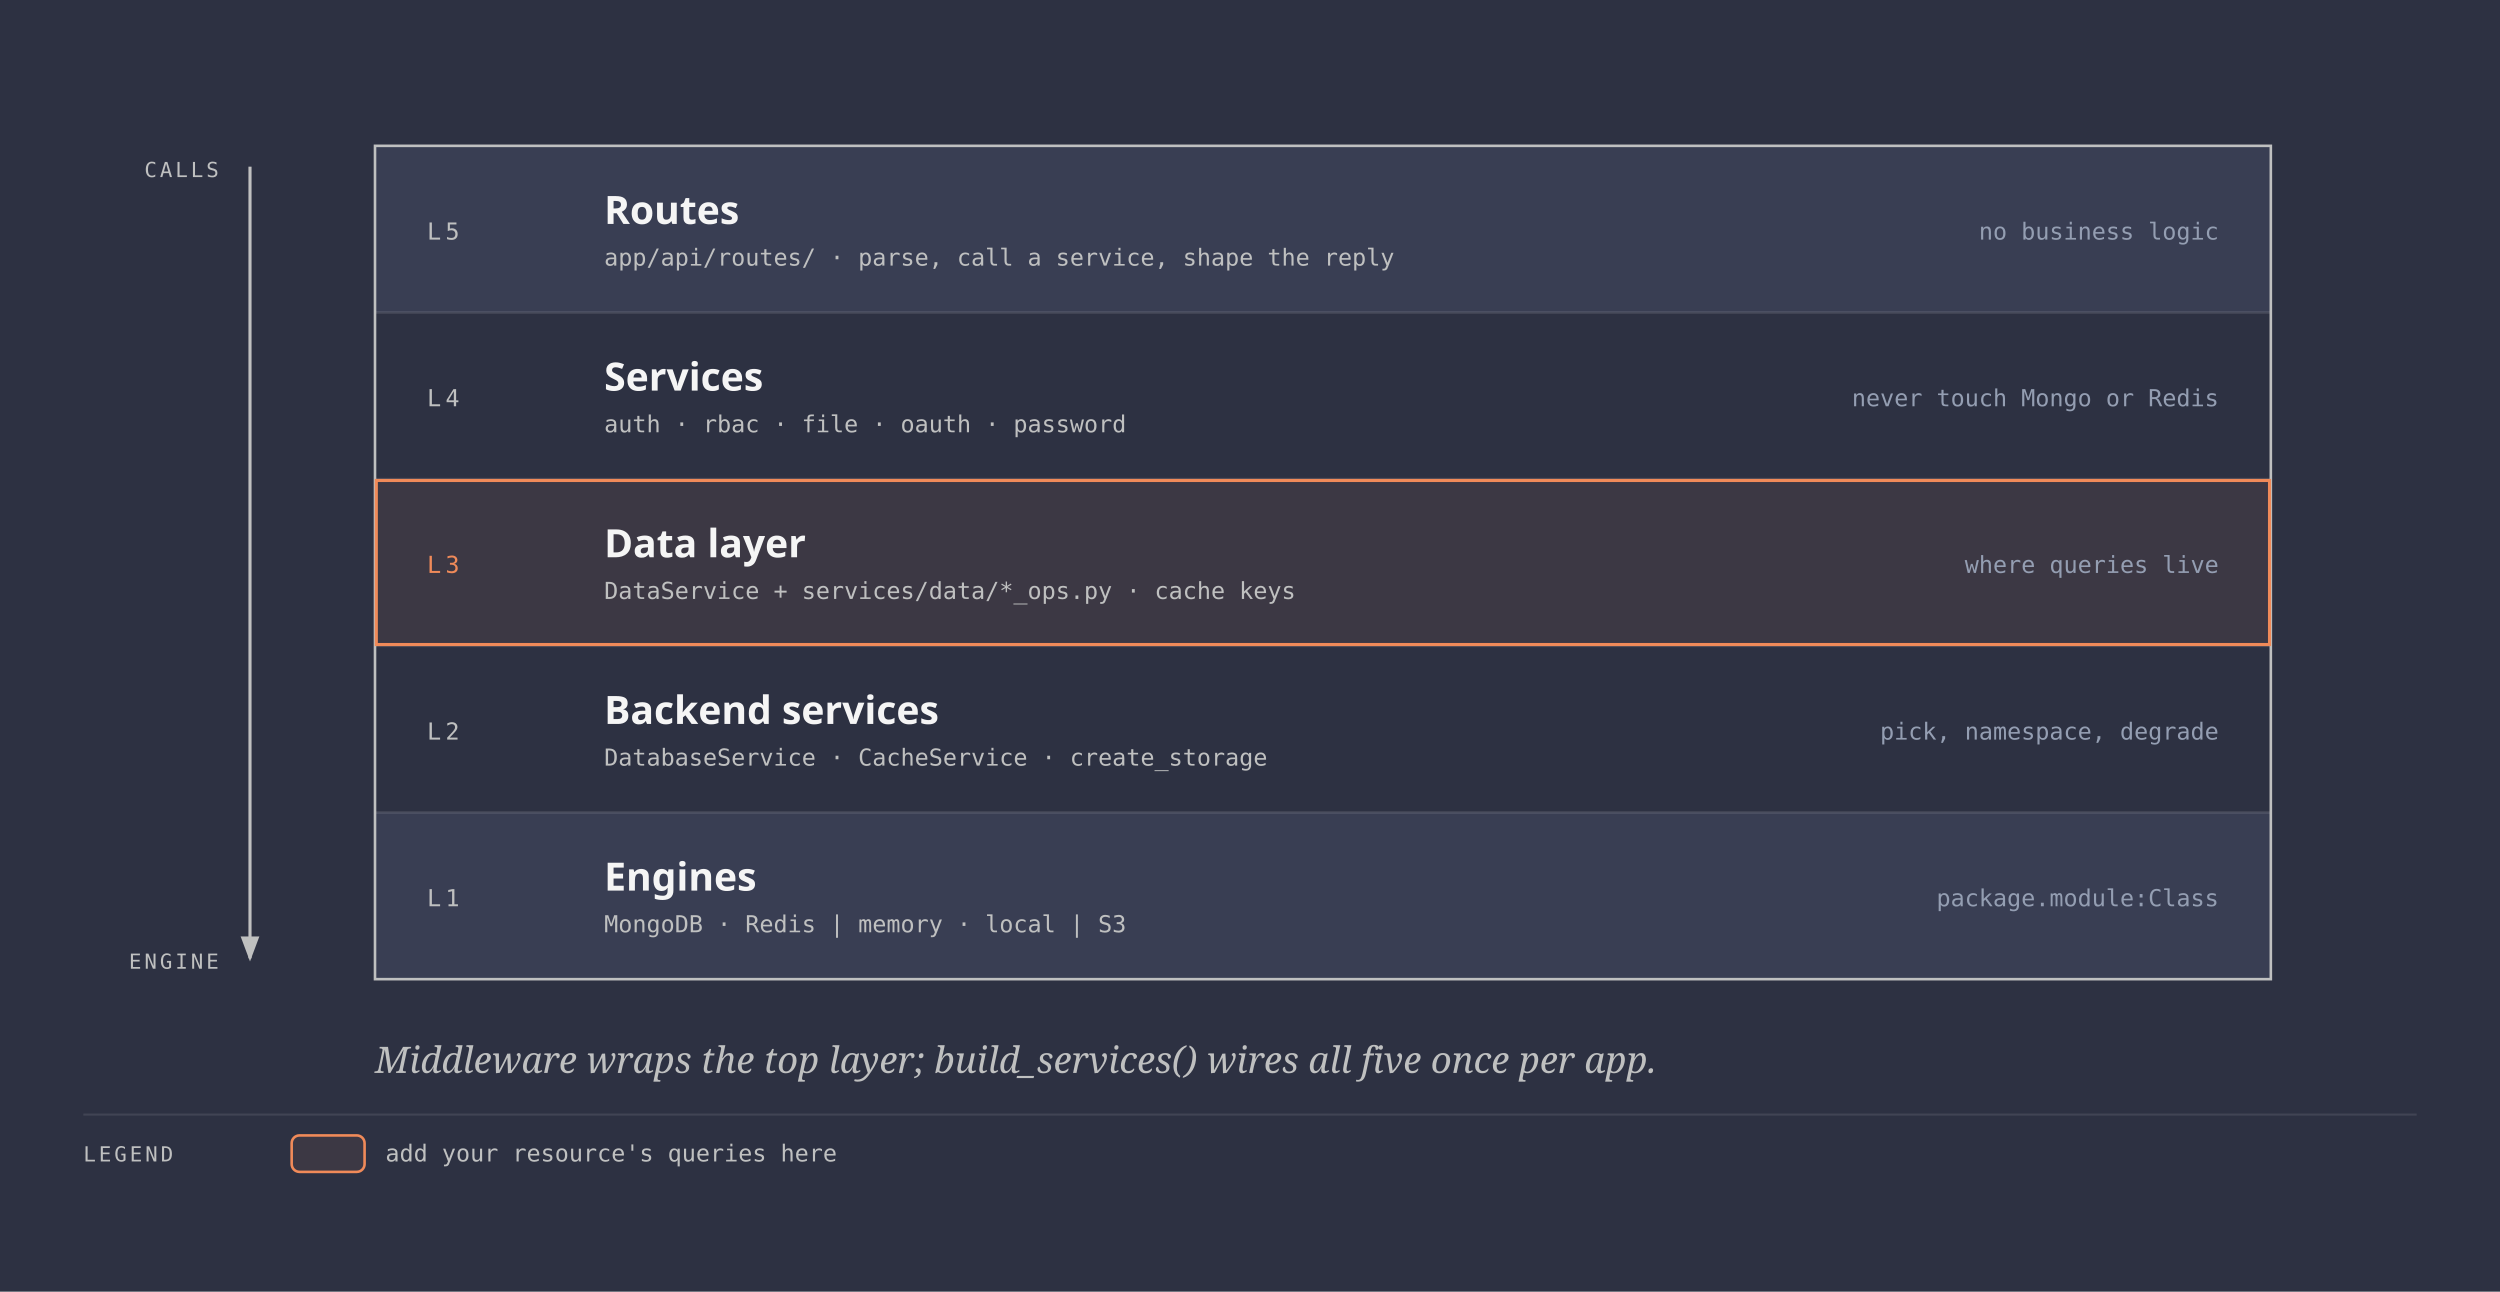
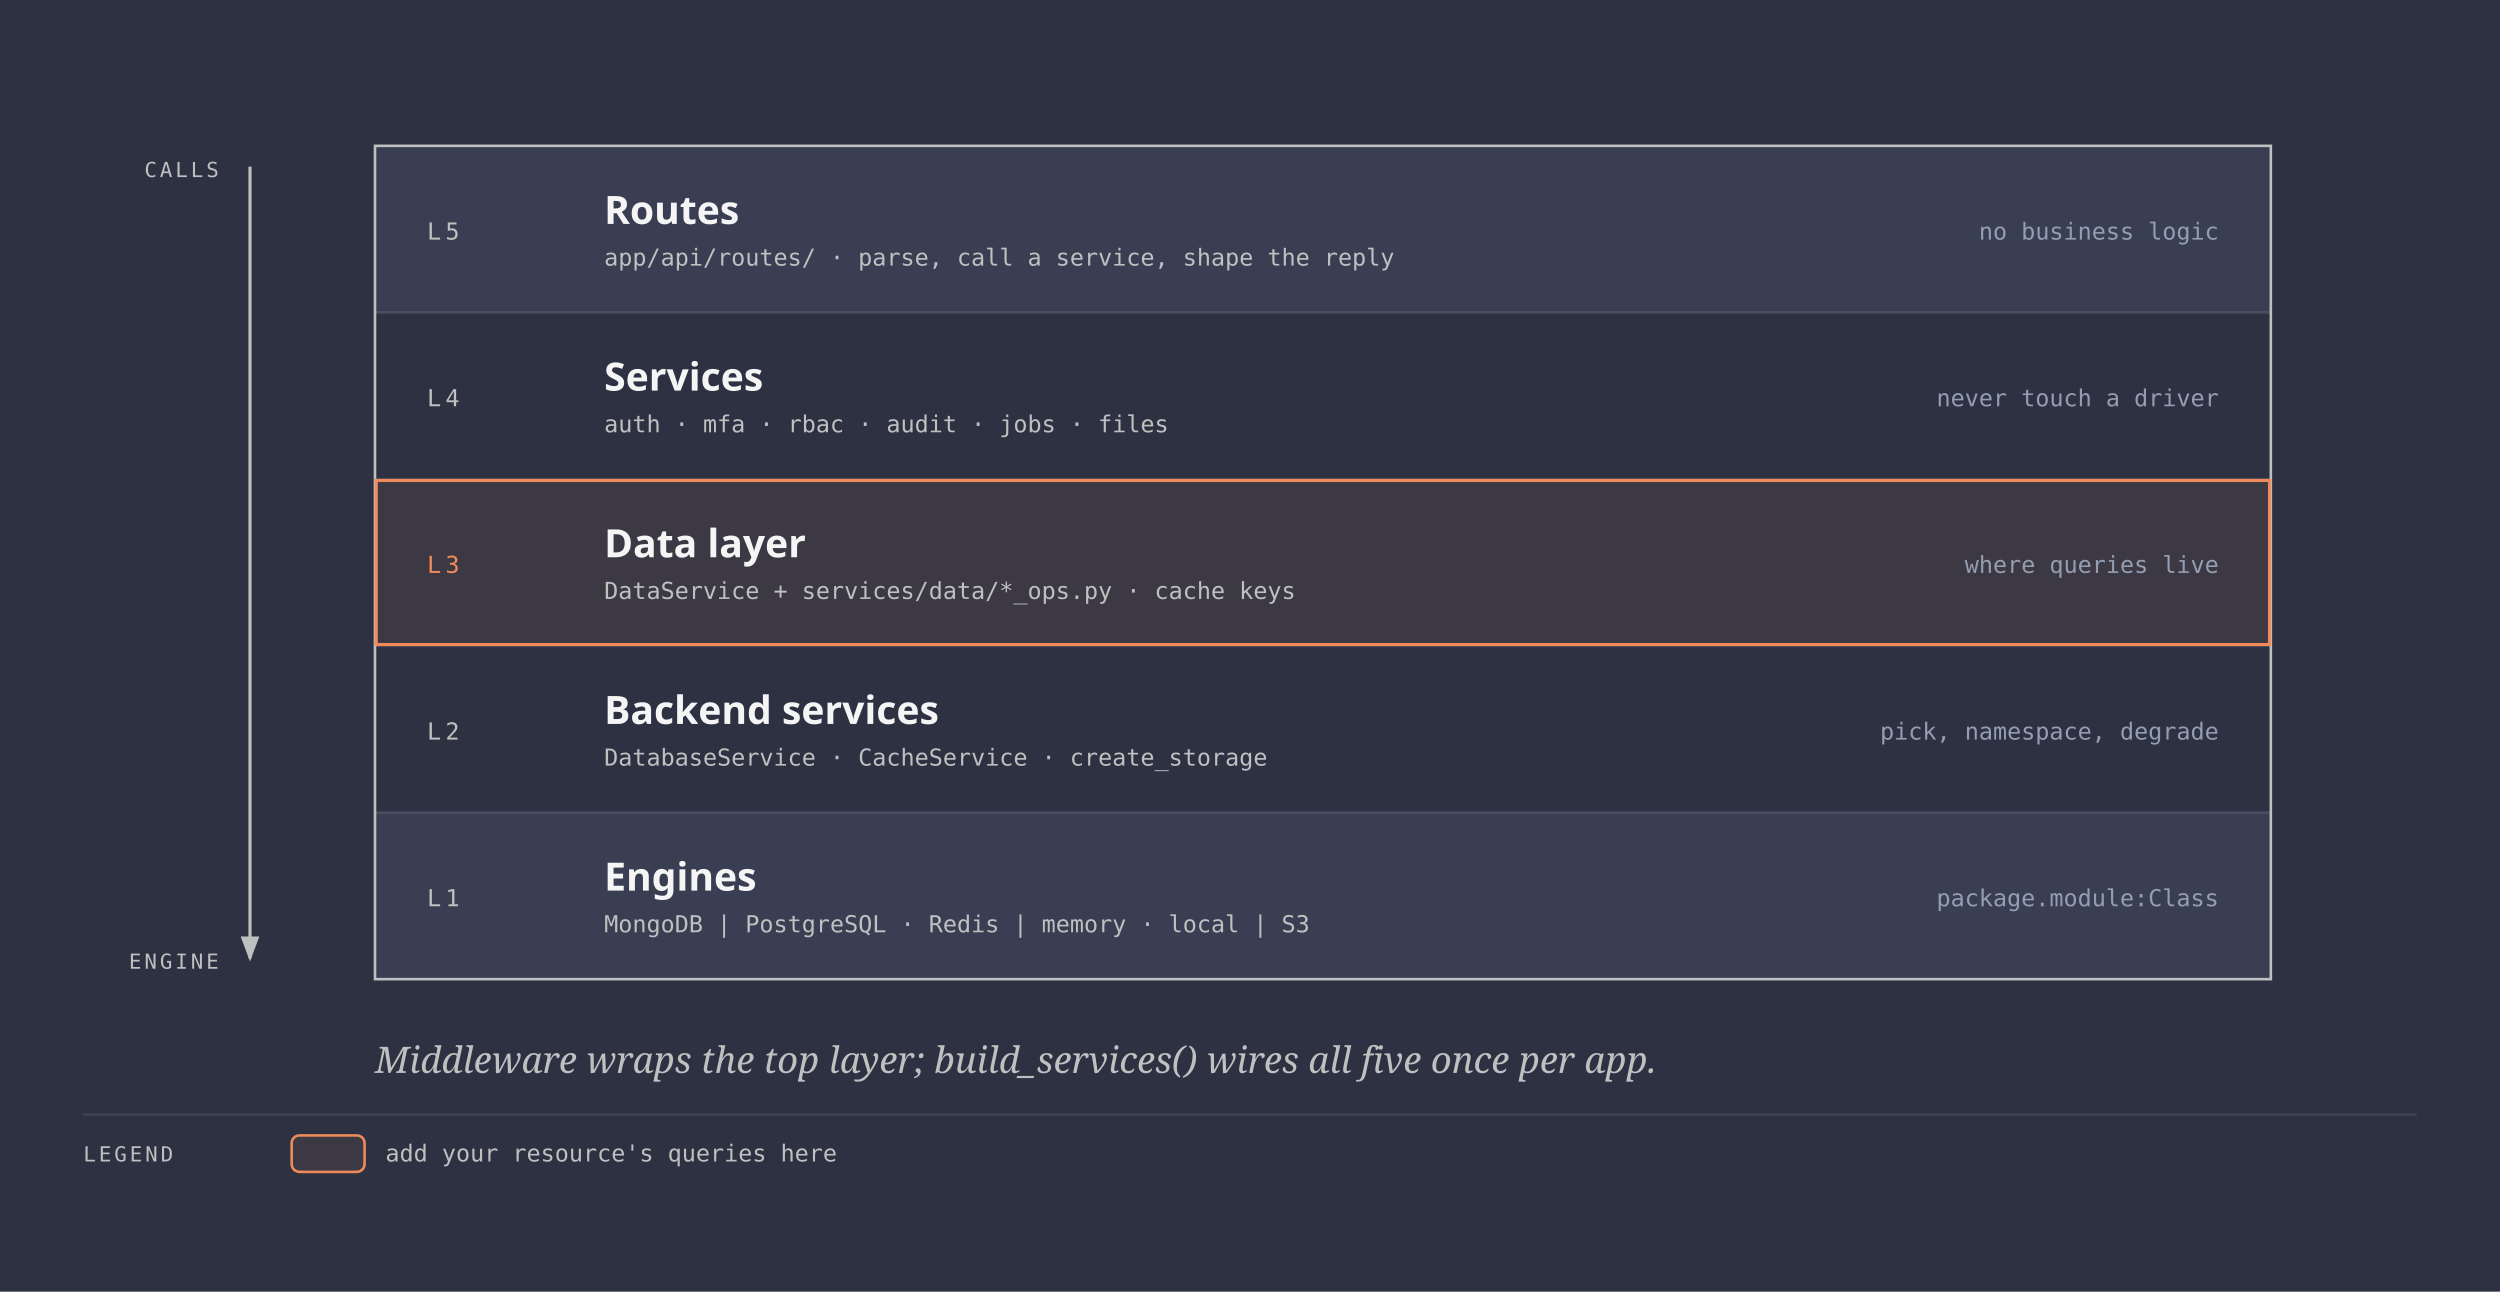
<svg xmlns="http://www.w3.org/2000/svg" viewBox="0 0 960 496" role="img" aria-labelledby="code-layers-dark-title code-layers-dark-desc" id="code-layers-dark-root">
  <defs>
    <style>#code-layers-dark-root { font-family: 'Geist', system-ui, sans-serif; color: #f5f5f5; }
      #code-layers-dark-root .diagram-container { width: 100%; overflow-x: auto; }
      #code-layers-dark-root .diagram-container { overflow-x: visible; }</style>
    <marker id="code-layers-dark-arrow" markerWidth="8" markerHeight="6" refX="7" refY="3" orient="auto">
      <polygon points="0 0, 8 3, 0 6" fill="#bfc0c0" />
    </marker>
    <marker id="code-layers-dark-arrow-accent" markerWidth="8" markerHeight="6" refX="7" refY="3" orient="auto">
      <polygon points="0 0, 8 3, 0 6" fill="#f08a59" />
    </marker>
    <marker id="code-layers-dark-arrow-link" markerWidth="8" markerHeight="6" refX="7" refY="3" orient="auto">
      <polygon points="0 0, 8 3, 0 6" fill="#739fdf" />
    </marker>
    <marker id="code-layers-dark-arrow-open" markerWidth="8" markerHeight="6" refX="7" refY="3" orient="auto">
      <polyline points="0 0, 8 3, 0 6" fill="none" stroke="#bfc0c0" stroke-width="1.2" />
    </marker>
  </defs>
  <rect width="100%" height="100%" fill="#2d3142" />
  <rect x="144" y="56" width="728" height="64" fill="#393e53" />
  <text x="164" y="92" fill="#bfc0c0" font-size="9" font-family="'Geist Mono', ui-monospace, monospace" letter-spacing="0.18em">L5</text>
  <text x="232" y="86" fill="#f5f5f5" font-size="15" font-weight="600" font-family="'Geist', system-ui, sans-serif">Routes</text>
  <text x="232" y="102" fill="#bfc0c0" font-size="9" font-family="'Geist Mono', ui-monospace, monospace">app/api/routes/ · parse, call a service, shape the reply</text>
  <text x="852" y="92" fill="#949eb2" font-size="9" font-family="'Geist Mono', ui-monospace, monospace" text-anchor="end">no business logic</text>
  <rect x="144" y="120" width="728" height="64" fill="#2d3142" />
  <line x1="144" y1="120" x2="872" y2="120" stroke="#f5f5f5" stroke-opacity="0.12" stroke-width="1" />
  <text x="164" y="156" fill="#bfc0c0" font-size="9" font-family="'Geist Mono', ui-monospace, monospace" letter-spacing="0.18em">L4</text>
  <text x="232" y="150" fill="#f5f5f5" font-size="15" font-weight="600" font-family="'Geist', system-ui, sans-serif">Services</text>
-   <text x="232" y="166" fill="#bfc0c0" font-size="9" font-family="'Geist Mono', ui-monospace, monospace">auth · rbac · file · oauth · password</text>
-   <text x="852" y="156" fill="#949eb2" font-size="9" font-family="'Geist Mono', ui-monospace, monospace" text-anchor="end">never touch Mongo or Redis</text>
+   <text x="232" y="166" fill="#bfc0c0" font-size="9" font-family="'Geist Mono', ui-monospace, monospace">auth · mfa · rbac · audit · jobs · files</text>
+   <text x="852" y="156" fill="#949eb2" font-size="9" font-family="'Geist Mono', ui-monospace, monospace" text-anchor="end">never touch a driver</text>
  <rect x="144" y="184" width="728" height="64" fill="#f08a59" fill-opacity="0.08" />
  <line x1="144" y1="184" x2="872" y2="184" stroke="#f5f5f5" stroke-opacity="0.12" stroke-width="1" />
  <text x="164" y="220" fill="#f08a59" font-size="9" font-family="'Geist Mono', ui-monospace, monospace" letter-spacing="0.18em">L3</text>
  <text x="232" y="214" fill="#f5f5f5" font-size="15" font-weight="600" font-family="'Geist', system-ui, sans-serif">Data layer</text>
  <text x="232" y="230" fill="#bfc0c0" font-size="9" font-family="'Geist Mono', ui-monospace, monospace">DataService + services/data/*_ops.py · cache keys</text>
  <text x="852" y="220" fill="#949eb2" font-size="9" font-family="'Geist Mono', ui-monospace, monospace" text-anchor="end">where queries live</text>
  <rect x="144" y="248" width="728" height="64" fill="#2d3142" />
  <line x1="144" y1="248" x2="872" y2="248" stroke="#f5f5f5" stroke-opacity="0.12" stroke-width="1" />
  <text x="164" y="284" fill="#bfc0c0" font-size="9" font-family="'Geist Mono', ui-monospace, monospace" letter-spacing="0.18em">L2</text>
  <text x="232" y="278" fill="#f5f5f5" font-size="15" font-weight="600" font-family="'Geist', system-ui, sans-serif">Backend services</text>
  <text x="232" y="294" fill="#bfc0c0" font-size="9" font-family="'Geist Mono', ui-monospace, monospace">DatabaseService · CacheService · create_storage</text>
  <text x="852" y="284" fill="#949eb2" font-size="9" font-family="'Geist Mono', ui-monospace, monospace" text-anchor="end">pick, namespace, degrade</text>
  <rect x="144" y="312" width="728" height="64" fill="#393e53" />
  <line x1="144" y1="312" x2="872" y2="312" stroke="#f5f5f5" stroke-opacity="0.12" stroke-width="1" />
  <text x="164" y="348" fill="#bfc0c0" font-size="9" font-family="'Geist Mono', ui-monospace, monospace" letter-spacing="0.18em">L1</text>
  <text x="232" y="342" fill="#f5f5f5" font-size="15" font-weight="600" font-family="'Geist', system-ui, sans-serif">Engines</text>
-   <text x="232" y="358" fill="#bfc0c0" font-size="9" font-family="'Geist Mono', ui-monospace, monospace">MongoDB · Redis | memory · local | S3</text>
+   <text x="232" y="358" fill="#bfc0c0" font-size="9" font-family="'Geist Mono', ui-monospace, monospace">MongoDB | PostgreSQL · Redis | memory · local | S3</text>
  <text x="852" y="348" fill="#949eb2" font-size="9" font-family="'Geist Mono', ui-monospace, monospace" text-anchor="end">package.module:Class</text>
  <rect x="144" y="56" width="728" height="320" fill="none" stroke="#bfc0c0" stroke-width="1" />
  <rect x="144.5" y="184.5" width="727" height="63" fill="none" stroke="#f08a59" stroke-width="1.2" />
  <path d="M 96,64 V 368" fill="none" stroke="#bfc0c0" stroke-width="1.2" marker-end="url(#code-layers-dark-arrow)" />
  <text x="84" y="68" fill="#bfc0c0" font-size="8" font-family="'Geist Mono', ui-monospace, monospace" text-anchor="end" letter-spacing="0.14em">CALLS</text>
  <text x="84" y="372" fill="#bfc0c0" font-size="8" font-family="'Geist Mono', ui-monospace, monospace" text-anchor="end" letter-spacing="0.14em">ENGINE</text>
  <text x="144" y="412" fill="#bfc0c0" font-size="14" font-style="italic" font-family="'Instrument Serif', 'Noto Serif', serif">Middleware wraps the top layer; build_services() wires all five once per app.</text>
  <line x1="32" y1="428" x2="928" y2="428" stroke="#f5f5f5" stroke-opacity="0.10" stroke-width="0.8" />
  <text x="32" y="446" fill="#bfc0c0" font-size="8" font-family="'Geist Mono', ui-monospace, monospace" letter-spacing="0.14em">LEGEND</text>
  <rect x="112" y="436" width="28" height="14" rx="3" fill="#f08a59" fill-opacity="0.08" stroke="#f08a59" stroke-width="1" />
  <text x="148" y="446" fill="#bfc0c0" font-size="9" font-family="'Geist Mono', ui-monospace, monospace">add your resource's queries here</text>
</svg>
